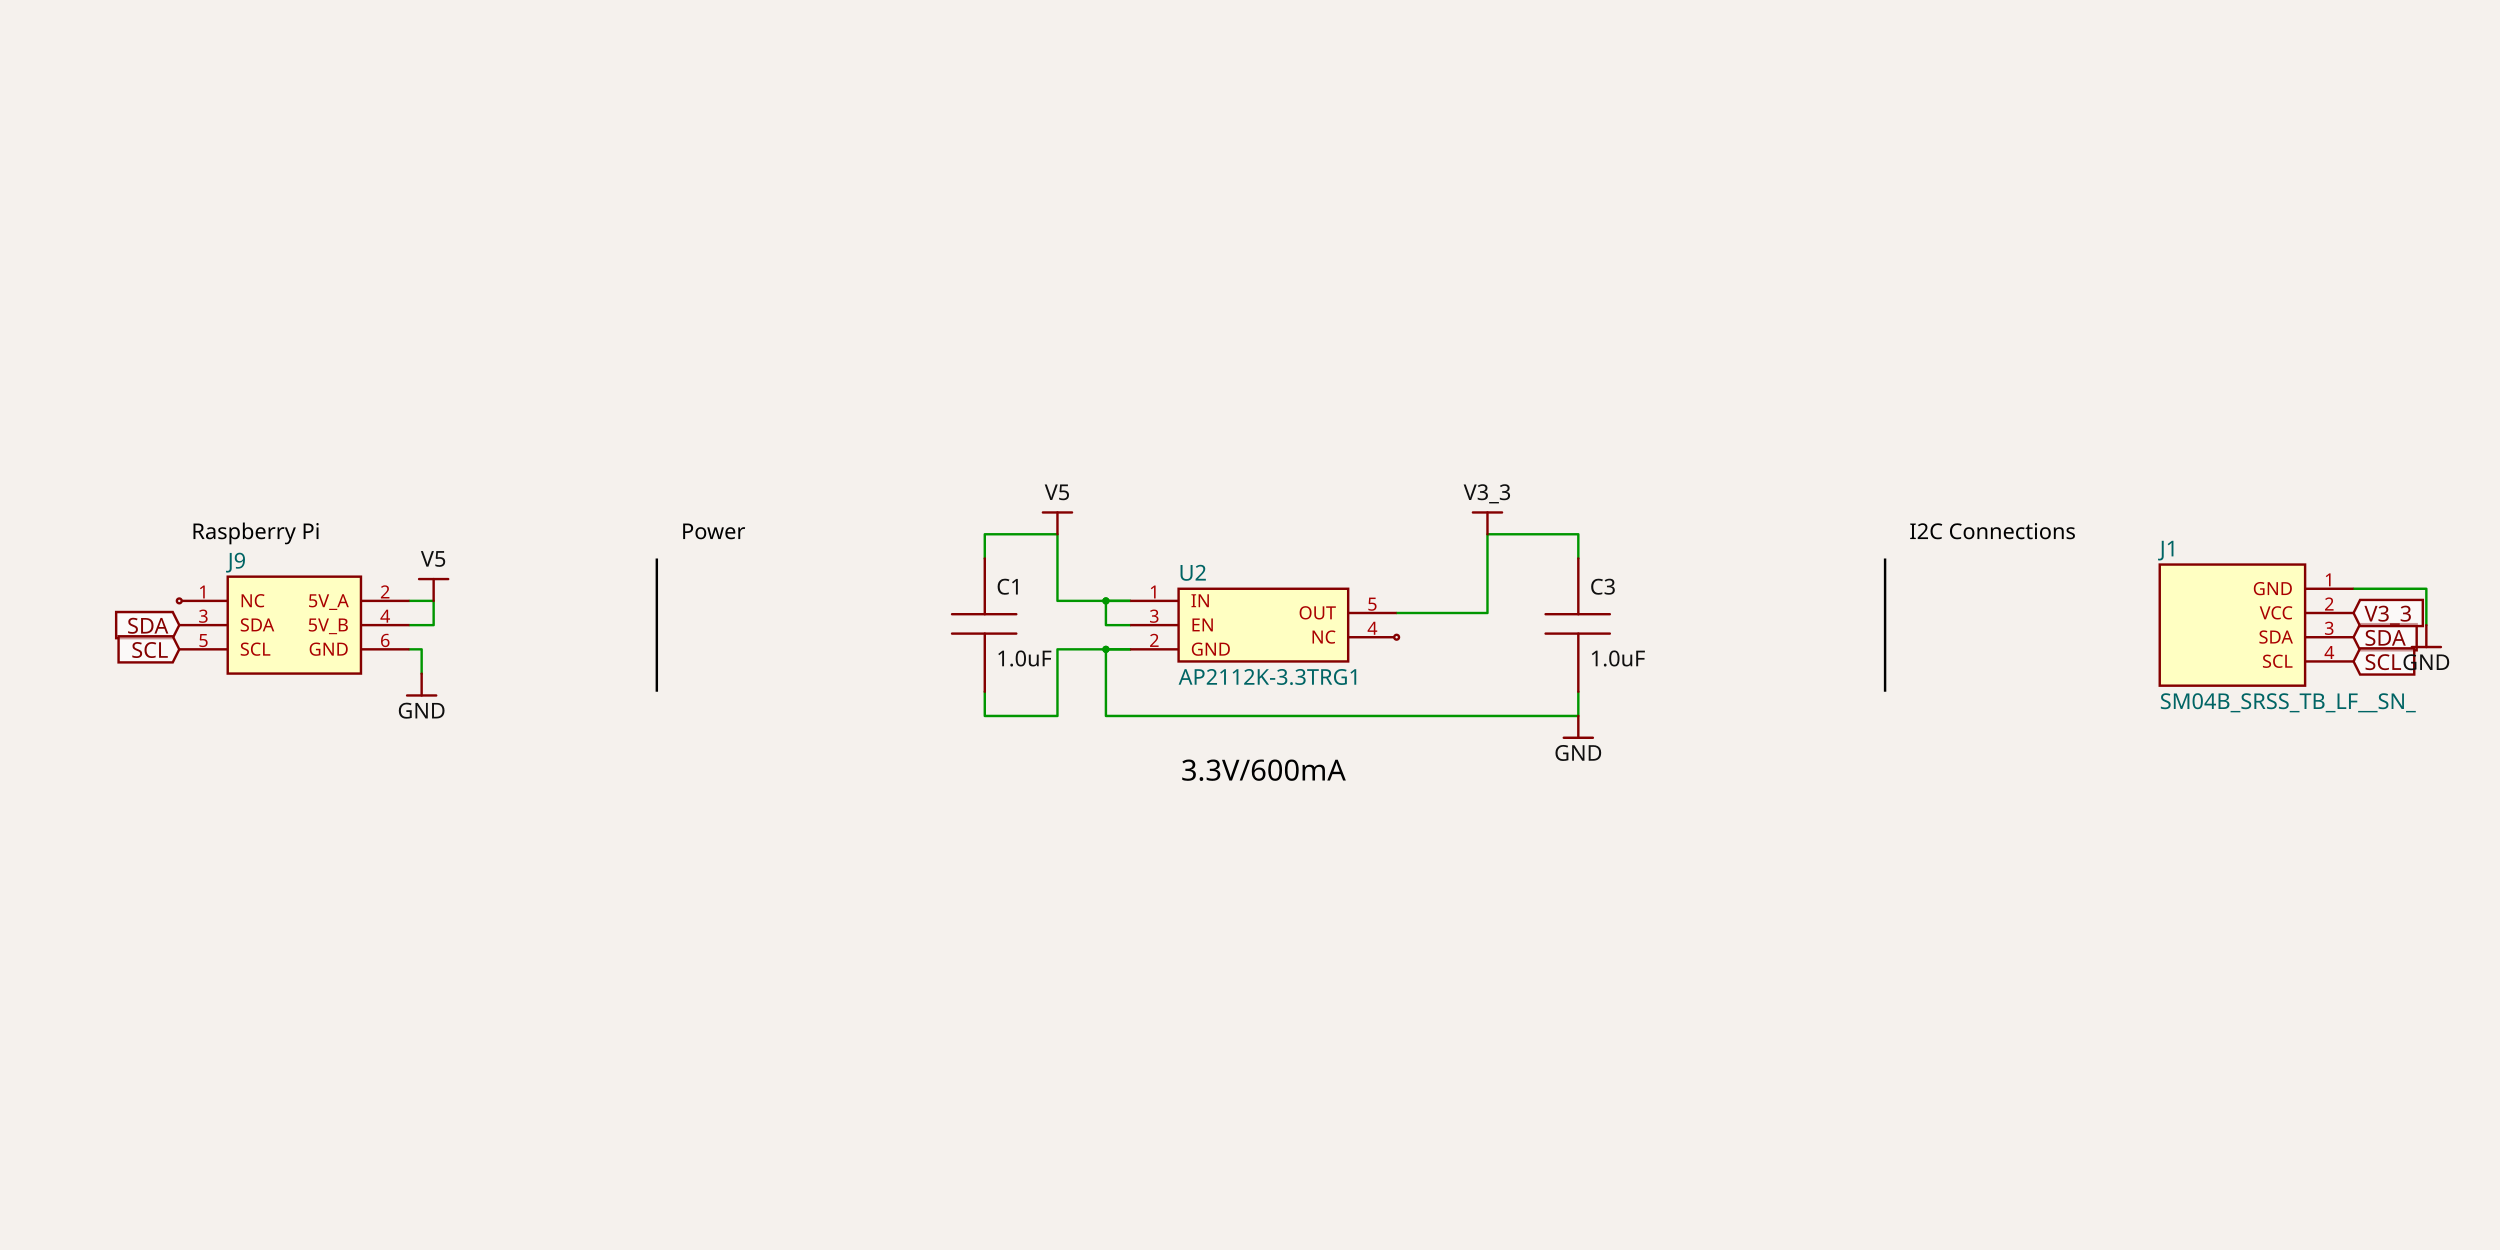
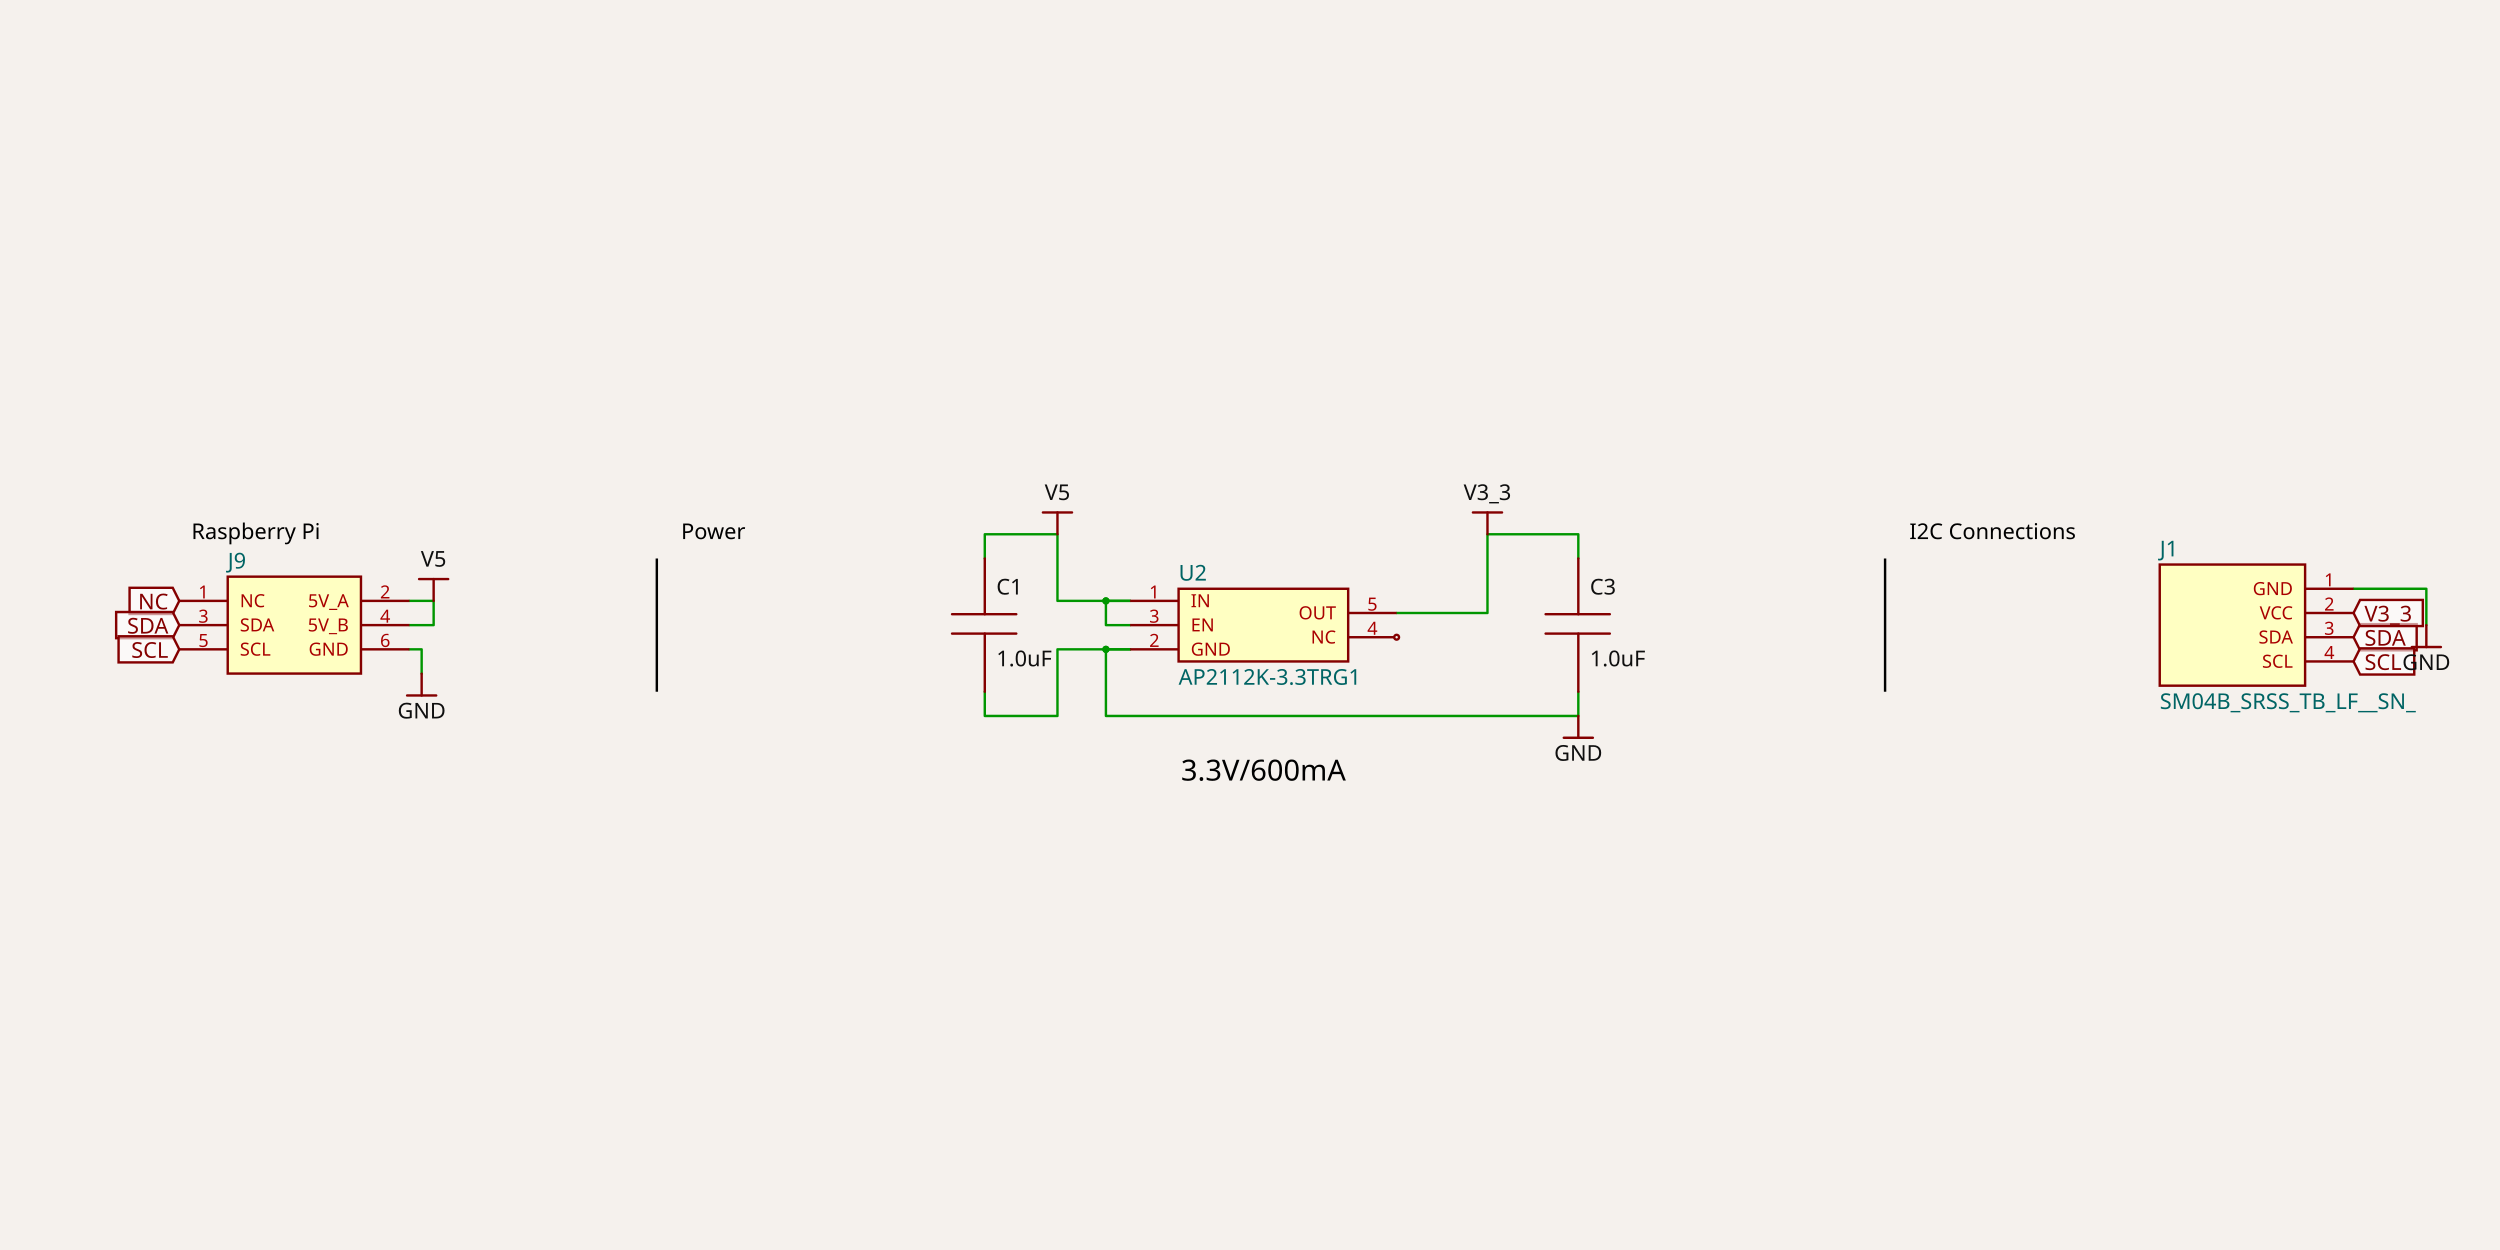
<svg xmlns="http://www.w3.org/2000/svg" width="1200" height="600" style="background-color: rgb(245, 241, 237)" data-real-to-screen-transform="matrix(58.1423518581,0,0,-58.1423518581,606.4247298803,300.0542661951)">
  <style>
              .boundary { fill: rgb(245, 241, 237); }
              .schematic-boundary { fill: none; stroke: #fff; }
              .component { fill: none; stroke: rgb(132, 0, 0); }
              .chip { fill: rgb(255, 255, 194); stroke: rgb(132, 0, 0); }
              .component-pin { fill: none; stroke: rgb(132, 0, 0); }
              /* Basic per-trace hover fallback */
              .trace:hover {
                filter: invert(1);
              }
              .trace:hover .trace-crossing-outline {
                opacity: 0;
              }
              .trace:hover .trace-junction {
                filter: invert(1);
              }
              /* Net-hover highlighting: when a trace or its overlays are hovered,
                 invert color for all traces (base + overlays) sharing the same
                 subcircuit connectivity key. Also hide crossing outline during hover. */
              svg:has(:is(g.trace[data-subcircuit-connectivity-map-key="unnamedsubcircuitsubcircuit_source_group_0_connectivity_net0"], g.trace-overlays[data-subcircuit-connectivity-map-key="unnamedsubcircuitsubcircuit_source_group_0_connectivity_net0"]):hover) :is(g.trace[data-subcircuit-connectivity-map-key="unnamedsubcircuitsubcircuit_source_group_0_connectivity_net0"], g.trace-overlays[data-subcircuit-connectivity-map-key="unnamedsubcircuitsubcircuit_source_group_0_connectivity_net0"]) { filter: invert(1); }
svg:has(:is(g.trace[data-subcircuit-connectivity-map-key="unnamedsubcircuitsubcircuit_source_group_0_connectivity_net0"], g.trace-overlays[data-subcircuit-connectivity-map-key="unnamedsubcircuitsubcircuit_source_group_0_connectivity_net0"]):hover) g.trace-overlays[data-subcircuit-connectivity-map-key="unnamedsubcircuitsubcircuit_source_group_0_connectivity_net0"] .trace-crossing-outline { opacity: 0; }
svg:has(:is(g.trace[data-subcircuit-connectivity-map-key="unnamedsubcircuitsubcircuit_source_group_0_connectivity_net3"], g.trace-overlays[data-subcircuit-connectivity-map-key="unnamedsubcircuitsubcircuit_source_group_0_connectivity_net3"]):hover) :is(g.trace[data-subcircuit-connectivity-map-key="unnamedsubcircuitsubcircuit_source_group_0_connectivity_net3"], g.trace-overlays[data-subcircuit-connectivity-map-key="unnamedsubcircuitsubcircuit_source_group_0_connectivity_net3"]) { filter: invert(1); }
svg:has(:is(g.trace[data-subcircuit-connectivity-map-key="unnamedsubcircuitsubcircuit_source_group_0_connectivity_net3"], g.trace-overlays[data-subcircuit-connectivity-map-key="unnamedsubcircuitsubcircuit_source_group_0_connectivity_net3"]):hover) g.trace-overlays[data-subcircuit-connectivity-map-key="unnamedsubcircuitsubcircuit_source_group_0_connectivity_net3"] .trace-crossing-outline { opacity: 0; }
- svg:has(:is(g.trace[data-subcircuit-connectivity-map-key="unnamedsubcircuitsubcircuit_source_group_0_connectivity_net4"], g.trace-overlays[data-subcircuit-connectivity-map-key="unnamedsubcircuitsubcircuit_source_group_0_connectivity_net4"]):hover) :is(g.trace[data-subcircuit-connectivity-map-key="unnamedsubcircuitsubcircuit_source_group_0_connectivity_net4"], g.trace-overlays[data-subcircuit-connectivity-map-key="unnamedsubcircuitsubcircuit_source_group_0_connectivity_net4"]) { filter: invert(1); }
- svg:has(:is(g.trace[data-subcircuit-connectivity-map-key="unnamedsubcircuitsubcircuit_source_group_0_connectivity_net4"], g.trace-overlays[data-subcircuit-connectivity-map-key="unnamedsubcircuitsubcircuit_source_group_0_connectivity_net4"]):hover) g.trace-overlays[data-subcircuit-connectivity-map-key="unnamedsubcircuitsubcircuit_source_group_0_connectivity_net4"] .trace-crossing-outline { opacity: 0; }
+ svg:has(:is(g.trace[data-subcircuit-connectivity-map-key="unnamedsubcircuitsubcircuit_source_group_0_connectivity_net5"], g.trace-overlays[data-subcircuit-connectivity-map-key="unnamedsubcircuitsubcircuit_source_group_0_connectivity_net5"]):hover) :is(g.trace[data-subcircuit-connectivity-map-key="unnamedsubcircuitsubcircuit_source_group_0_connectivity_net5"], g.trace-overlays[data-subcircuit-connectivity-map-key="unnamedsubcircuitsubcircuit_source_group_0_connectivity_net5"]) { filter: invert(1); }
+ svg:has(:is(g.trace[data-subcircuit-connectivity-map-key="unnamedsubcircuitsubcircuit_source_group_0_connectivity_net5"], g.trace-overlays[data-subcircuit-connectivity-map-key="unnamedsubcircuitsubcircuit_source_group_0_connectivity_net5"]):hover) g.trace-overlays[data-subcircuit-connectivity-map-key="unnamedsubcircuitsubcircuit_source_group_0_connectivity_net5"] .trace-crossing-outline { opacity: 0; }
svg:has(:is(g.trace[data-subcircuit-connectivity-map-key="undefined"], g.trace-overlays[data-subcircuit-connectivity-map-key="undefined"]):hover) :is(g.trace[data-subcircuit-connectivity-map-key="undefined"], g.trace-overlays[data-subcircuit-connectivity-map-key="undefined"]) { filter: invert(1); }
svg:has(:is(g.trace[data-subcircuit-connectivity-map-key="undefined"], g.trace-overlays[data-subcircuit-connectivity-map-key="undefined"]):hover) g.trace-overlays[data-subcircuit-connectivity-map-key="undefined"] .trace-crossing-outline { opacity: 0; }
              .text { font-family: sans-serif; fill: rgb(0, 150, 0); }
              .pin-number { fill: rgb(169, 0, 0); }
              .port-label { fill: rgb(0, 100, 100); }
              .component-name { fill: rgb(0, 100, 100); }
            </style>
  <rect class="boundary" x="0" y="0" width="1200" height="600" />
  <g class="trace" data-layer="base" data-circuit-json-type="schematic_trace" data-schematic-trace-id="schematic_trace_0" data-subcircuit-connectivity-map-key="unnamedsubcircuitsubcircuit_source_group_0_connectivity_net0">
    <path d="M 542.468 288.426 L 507.583 288.426 L 507.583 256.448 L 472.697 256.448 L 472.697 268.076" class="trace-invisible-hover-outline" stroke="rgb(0, 150, 0)" fill="none" stroke-width="9.303px" stroke-linecap="round" opacity="0" stroke-linejoin="round" />
    <path d="M 542.468 288.426 L 507.583 288.426 L 507.583 256.448 L 472.697 256.448 L 472.697 268.076" stroke="rgb(0, 150, 0)" fill="none" stroke-width="1.163px" stroke-linecap="round" stroke-linejoin="round" />
  </g>
  <g class="trace" data-layer="base" data-circuit-json-type="schematic_trace" data-schematic-trace-id="schematic_trace_1" data-subcircuit-connectivity-map-key="unnamedsubcircuitsubcircuit_source_group_0_connectivity_net0">
    <path d="M 542.468 300.054 L 530.84 300.054 L 530.84 288.426 L 542.468 288.426" class="trace-invisible-hover-outline" stroke="rgb(0, 150, 0)" fill="none" stroke-width="9.303px" stroke-linecap="round" opacity="0" stroke-linejoin="round" />
    <path d="M 542.468 300.054 L 530.84 300.054 L 530.84 288.426 L 542.468 288.426" stroke="rgb(0, 150, 0)" fill="none" stroke-width="1.163px" stroke-linecap="round" stroke-linejoin="round" />
  </g>
  <g class="trace" data-layer="base" data-circuit-json-type="schematic_trace" data-schematic-trace-id="schematic_trace_2" data-subcircuit-connectivity-map-key="unnamedsubcircuitsubcircuit_source_group_0_connectivity_net0">
    <path d="M 196.521 300.054 L 208.15 300.054 L 208.15 288.426 L 196.521 288.426" class="trace-invisible-hover-outline" stroke="rgb(0, 150, 0)" fill="none" stroke-width="9.303px" stroke-linecap="round" opacity="0" stroke-linejoin="round" />
    <path d="M 196.521 300.054 L 208.15 300.054 L 208.15 288.426 L 196.521 288.426" stroke="rgb(0, 150, 0)" fill="none" stroke-width="1.163px" stroke-linecap="round" stroke-linejoin="round" />
  </g>
  <g class="trace" data-layer="base" data-circuit-json-type="schematic_trace" data-schematic-trace-id="schematic_trace_3" data-subcircuit-connectivity-map-key="unnamedsubcircuitsubcircuit_source_group_0_connectivity_net3">
    <path d="M 542.468 311.683 L 507.583 311.683 L 507.583 343.661 L 472.697 343.661 L 472.697 332.033" class="trace-invisible-hover-outline" stroke="rgb(0, 150, 0)" fill="none" stroke-width="9.303px" stroke-linecap="round" opacity="0" stroke-linejoin="round" />
    <path d="M 542.468 311.683 L 507.583 311.683 L 507.583 343.661 L 472.697 343.661 L 472.697 332.033" stroke="rgb(0, 150, 0)" fill="none" stroke-width="1.163px" stroke-linecap="round" stroke-linejoin="round" />
  </g>
-   <g class="trace" data-layer="base" data-circuit-json-type="schematic_trace" data-schematic-trace-id="schematic_trace_4" data-subcircuit-connectivity-map-key="unnamedsubcircuitsubcircuit_source_group_0_connectivity_net4">
+   <g class="trace" data-layer="base" data-circuit-json-type="schematic_trace" data-schematic-trace-id="schematic_trace_4" data-subcircuit-connectivity-map-key="unnamedsubcircuitsubcircuit_source_group_0_connectivity_net5">
    <path d="M 670.381 294.24 L 713.988 294.24 L 713.988 256.448 L 757.595 256.448 L 757.595 268.076" class="trace-invisible-hover-outline" stroke="rgb(0, 150, 0)" fill="none" stroke-width="9.303px" stroke-linecap="round" opacity="0" stroke-linejoin="round" />
    <path d="M 670.381 294.24 L 713.988 294.24 L 713.988 256.448 L 757.595 256.448 L 757.595 268.076" stroke="rgb(0, 150, 0)" fill="none" stroke-width="1.163px" stroke-linecap="round" stroke-linejoin="round" />
  </g>
  <g class="trace" data-layer="base" data-circuit-json-type="schematic_trace" data-schematic-trace-id="schematic_trace_5">
    <path d="M 757.595 332.033 L 757.595 343.661 L 530.84 343.661 L 530.84 311.683 L 542.468 311.683" class="trace-invisible-hover-outline" stroke="rgb(0, 150, 0)" fill="none" stroke-width="9.303px" stroke-linecap="round" opacity="0" stroke-linejoin="round" />
    <path d="M 757.595 332.033 L 757.595 343.661 L 530.84 343.661 L 530.84 311.683 L 542.468 311.683" stroke="rgb(0, 150, 0)" fill="none" stroke-width="1.163px" stroke-linecap="round" stroke-linejoin="round" />
  </g>
  <g class="trace" data-layer="base" data-circuit-json-type="schematic_trace" data-schematic-trace-id="schematic_trace_6" data-subcircuit-connectivity-map-key="unnamedsubcircuitsubcircuit_source_group_0_connectivity_net3">
    <path d="M 196.521 311.683 L 202.394 311.683 L 202.394 323.369" class="trace-invisible-hover-outline" stroke="rgb(0, 150, 0)" fill="none" stroke-width="9.303px" stroke-linecap="round" opacity="0" stroke-linejoin="round" />
    <path d="M 196.521 311.683 L 202.394 311.683 L 202.394 323.369" stroke="rgb(0, 150, 0)" fill="none" stroke-width="1.163px" stroke-linecap="round" stroke-linejoin="round" />
  </g>
  <g class="trace" data-layer="base" data-circuit-json-type="schematic_trace" data-schematic-trace-id="schematic_trace_7" data-subcircuit-connectivity-map-key="unnamedsubcircuitsubcircuit_source_group_0_connectivity_net3">
    <path d="M 1129.706 282.612 L 1164.649 282.612 L 1164.649 300.112" class="trace-invisible-hover-outline" stroke="rgb(0, 150, 0)" fill="none" stroke-width="9.303px" stroke-linecap="round" opacity="0" stroke-linejoin="round" />
    <path d="M 1129.706 282.612 L 1164.649 282.612 L 1164.649 300.112" stroke="rgb(0, 150, 0)" fill="none" stroke-width="1.163px" stroke-linecap="round" stroke-linejoin="round" />
  </g>
  <g class="trace-overlays" data-layer="overlay" data-circuit-json-type="schematic_trace" data-schematic-trace-id="schematic_trace_0" data-subcircuit-connectivity-map-key="unnamedsubcircuitsubcircuit_source_group_0_connectivity_net0">
    <circle cx="530.84" cy="288.426" r="1.744" class="trace-junction" fill="rgb(0, 150, 0)" />
  </g>
  <g class="trace-overlays" data-layer="overlay" data-circuit-json-type="schematic_trace" data-schematic-trace-id="schematic_trace_1" data-subcircuit-connectivity-map-key="unnamedsubcircuitsubcircuit_source_group_0_connectivity_net0">
    <circle cx="530.84" cy="288.426" r="1.744" class="trace-junction" fill="rgb(0, 150, 0)" />
  </g>
  <g class="trace-overlays" data-layer="overlay" data-circuit-json-type="schematic_trace" data-schematic-trace-id="schematic_trace_2" data-subcircuit-connectivity-map-key="unnamedsubcircuitsubcircuit_source_group_0_connectivity_net0" />
  <g class="trace-overlays" data-layer="overlay" data-circuit-json-type="schematic_trace" data-schematic-trace-id="schematic_trace_3" data-subcircuit-connectivity-map-key="unnamedsubcircuitsubcircuit_source_group_0_connectivity_net3">
    <circle cx="530.84" cy="311.683" r="1.744" class="trace-junction" fill="rgb(0, 150, 0)" />
  </g>
-   <g class="trace-overlays" data-layer="overlay" data-circuit-json-type="schematic_trace" data-schematic-trace-id="schematic_trace_4" data-subcircuit-connectivity-map-key="unnamedsubcircuitsubcircuit_source_group_0_connectivity_net4" />
+   <g class="trace-overlays" data-layer="overlay" data-circuit-json-type="schematic_trace" data-schematic-trace-id="schematic_trace_4" data-subcircuit-connectivity-map-key="unnamedsubcircuitsubcircuit_source_group_0_connectivity_net5" />
  <g class="trace-overlays" data-layer="overlay" data-circuit-json-type="schematic_trace" data-schematic-trace-id="schematic_trace_5">
    <circle cx="530.84" cy="311.683" r="1.744" class="trace-junction" fill="rgb(0, 150, 0)" />
  </g>
  <g class="trace-overlays" data-layer="overlay" data-circuit-json-type="schematic_trace" data-schematic-trace-id="schematic_trace_6" data-subcircuit-connectivity-map-key="unnamedsubcircuitsubcircuit_source_group_0_connectivity_net3" />
  <g class="trace-overlays" data-layer="overlay" data-circuit-json-type="schematic_trace" data-schematic-trace-id="schematic_trace_7" data-subcircuit-connectivity-map-key="unnamedsubcircuitsubcircuit_source_group_0_connectivity_net3" />
  <line x1="315.277" y1="332.033" x2="315.277" y2="268.076" stroke="#000000" stroke-width="1.163" data-schematic-line-id="schematic_line_0" />
  <line x1="904.84" y1="332.033" x2="904.84" y2="268.076" stroke="#000000" stroke-width="1.163" data-schematic-line-id="schematic_line_1" />
  <g data-circuit-json-type="schematic_component" data-schematic-component-id="schematic_component_0">
    <rect class="component chip" x="109.308" y="276.797" width="63.957" height="46.514" stroke-width="1.163px" fill="rgb(255, 255, 194)" stroke="rgb(132, 0, 0)" />
    <rect class="component-overlay" x="109.308" y="276.797" width="63.957" height="46.514" fill="transparent" />
    <text x="109.308" y="330.87" fill="#006464" text-anchor="start" dominant-baseline="middle" font-family="sans-serif" font-size="10.466px" transform="rotate(0, 109.3076, 330.8697)" />
    <text x="109.308" y="269.239" fill="#006464" text-anchor="start" dominant-baseline="middle" font-family="sans-serif" font-size="10.466px" transform="rotate(0, 109.3076, 269.2388)">J9</text>
-     <line class="component-pin" x1="109.308" y1="288.426" x2="87.214" y2="288.426" stroke-width="1.163px" />
+     <line class="component-pin" x1="109.308" y1="288.426" x2="86.051" y2="288.426" stroke-width="1.163px" />
    <g data-schematic-port-id="source_port_0">
-       <circle class="component-pin" cx="86.051" cy="288.426" r="1.163" stroke-width="1.163px" />
      <rect x="84.888" y="287.263" width="2.326" height="2.326" opacity="0" />
    </g>
    <text class="pin-number" x="97.679" y="287.263" style="font-family: sans-serif;" fill="rgb(169, 0, 0)" text-anchor="middle" dominant-baseline="auto" font-size="8.721px" transform="">1</text>
    <text class="pin-number" x="115.122" y="288.426" style="font-family: sans-serif;" fill="rgb(169, 0, 0)" text-anchor="start" dominant-baseline="middle" font-size="8.721px" transform="">NC</text>
    <line class="component-pin" x1="173.264" y1="288.426" x2="196.521" y2="288.426" stroke-width="1.163px" />
    <g data-schematic-port-id="source_port_1">
      <rect x="195.358" y="287.263" width="2.326" height="2.326" opacity="0" />
    </g>
    <text class="pin-number" x="184.893" y="287.263" style="font-family: sans-serif;" fill="rgb(169, 0, 0)" text-anchor="middle" dominant-baseline="auto" font-size="8.721px" transform="">2</text>
    <text class="pin-number" x="167.45" y="288.426" style="font-family: sans-serif;" fill="rgb(169, 0, 0)" text-anchor="end" dominant-baseline="middle" font-size="8.721px" transform="">5V_A</text>
    <line class="component-pin" x1="109.308" y1="300.054" x2="86.051" y2="300.054" stroke-width="1.163px" />
    <g data-schematic-port-id="source_port_2">
      <rect x="84.888" y="298.891" width="2.326" height="2.326" opacity="0" />
    </g>
    <text class="pin-number" x="97.679" y="298.891" style="font-family: sans-serif;" fill="rgb(169, 0, 0)" text-anchor="middle" dominant-baseline="auto" font-size="8.721px" transform="">3</text>
    <text class="pin-number" x="115.122" y="300.054" style="font-family: sans-serif;" fill="rgb(169, 0, 0)" text-anchor="start" dominant-baseline="middle" font-size="8.721px" transform="">SDA</text>
    <line class="component-pin" x1="173.264" y1="300.054" x2="196.521" y2="300.054" stroke-width="1.163px" />
    <g data-schematic-port-id="source_port_3">
      <rect x="195.358" y="298.891" width="2.326" height="2.326" opacity="0" />
    </g>
    <text class="pin-number" x="184.893" y="298.891" style="font-family: sans-serif;" fill="rgb(169, 0, 0)" text-anchor="middle" dominant-baseline="auto" font-size="8.721px" transform="">4</text>
    <text class="pin-number" x="167.45" y="300.054" style="font-family: sans-serif;" fill="rgb(169, 0, 0)" text-anchor="end" dominant-baseline="middle" font-size="8.721px" transform="">5V_B</text>
    <line class="component-pin" x1="109.308" y1="311.683" x2="86.051" y2="311.683" stroke-width="1.163px" />
    <g data-schematic-port-id="source_port_4">
      <rect x="84.888" y="310.52" width="2.326" height="2.326" opacity="0" />
    </g>
    <text class="pin-number" x="97.679" y="310.52" style="font-family: sans-serif;" fill="rgb(169, 0, 0)" text-anchor="middle" dominant-baseline="auto" font-size="8.721px" transform="">5</text>
    <text class="pin-number" x="115.122" y="311.683" style="font-family: sans-serif;" fill="rgb(169, 0, 0)" text-anchor="start" dominant-baseline="middle" font-size="8.721px" transform="">SCL</text>
    <line class="component-pin" x1="173.264" y1="311.683" x2="196.521" y2="311.683" stroke-width="1.163px" />
    <g data-schematic-port-id="source_port_5">
      <rect x="195.358" y="310.52" width="2.326" height="2.326" opacity="0" />
    </g>
    <text class="pin-number" x="184.893" y="310.52" style="font-family: sans-serif;" fill="rgb(169, 0, 0)" text-anchor="middle" dominant-baseline="auto" font-size="8.721px" transform="">6</text>
    <text class="pin-number" x="167.45" y="311.683" style="font-family: sans-serif;" fill="rgb(169, 0, 0)" text-anchor="end" dominant-baseline="middle" font-size="8.721px" transform="">GND</text>
  </g>
  <g data-circuit-json-type="schematic_component" data-schematic-component-id="schematic_component_1">
    <rect class="component chip" x="1036.678" y="270.983" width="69.771" height="58.142" stroke-width="1.163px" fill="rgb(255, 255, 194)" stroke="rgb(132, 0, 0)" />
    <rect class="component-overlay" x="1036.678" y="270.983" width="69.771" height="58.142" fill="transparent" />
    <text x="1036.678" y="336.684" fill="#006464" text-anchor="start" dominant-baseline="middle" font-family="sans-serif" font-size="10.466px" transform="rotate(0, 1036.678, 336.6839)">SM04B_SRSS_TB_LF__SN_</text>
    <text x="1036.678" y="263.425" fill="#006464" text-anchor="start" dominant-baseline="middle" font-family="sans-serif" font-size="10.466px" transform="rotate(0, 1036.678, 263.4246)">J1</text>
    <line class="component-pin" x1="1106.449" y1="282.612" x2="1129.706" y2="282.612" stroke-width="1.163px" />
    <g data-schematic-port-id="source_port_6">
      <rect x="1128.543" y="281.449" width="2.326" height="2.326" opacity="0" />
    </g>
    <text class="pin-number" x="1118.077" y="281.449" style="font-family: sans-serif;" fill="rgb(169, 0, 0)" text-anchor="middle" dominant-baseline="auto" font-size="8.721px" transform="">1</text>
    <text class="pin-number" x="1100.635" y="282.612" style="font-family: sans-serif;" fill="rgb(169, 0, 0)" text-anchor="end" dominant-baseline="middle" font-size="8.721px" transform="">GND</text>
    <line class="component-pin" x1="1106.449" y1="294.24" x2="1129.706" y2="294.24" stroke-width="1.163px" />
    <g data-schematic-port-id="source_port_7">
      <rect x="1128.543" y="293.077" width="2.326" height="2.326" opacity="0" />
    </g>
    <text class="pin-number" x="1118.077" y="293.077" style="font-family: sans-serif;" fill="rgb(169, 0, 0)" text-anchor="middle" dominant-baseline="auto" font-size="8.721px" transform="">2</text>
    <text class="pin-number" x="1100.635" y="294.24" style="font-family: sans-serif;" fill="rgb(169, 0, 0)" text-anchor="end" dominant-baseline="middle" font-size="8.721px" transform="">VCC</text>
    <line class="component-pin" x1="1106.449" y1="305.869" x2="1129.706" y2="305.869" stroke-width="1.163px" />
    <g data-schematic-port-id="source_port_8">
      <rect x="1128.543" y="304.706" width="2.326" height="2.326" opacity="0" />
    </g>
    <text class="pin-number" x="1118.077" y="304.706" style="font-family: sans-serif;" fill="rgb(169, 0, 0)" text-anchor="middle" dominant-baseline="auto" font-size="8.721px" transform="">3</text>
    <text class="pin-number" x="1100.635" y="305.869" style="font-family: sans-serif;" fill="rgb(169, 0, 0)" text-anchor="end" dominant-baseline="middle" font-size="8.721px" transform="">SDA</text>
    <line class="component-pin" x1="1106.449" y1="317.497" x2="1129.706" y2="317.497" stroke-width="1.163px" />
    <g data-schematic-port-id="source_port_9">
      <rect x="1128.543" y="316.334" width="2.326" height="2.326" opacity="0" />
    </g>
    <text class="pin-number" x="1118.077" y="316.334" style="font-family: sans-serif;" fill="rgb(169, 0, 0)" text-anchor="middle" dominant-baseline="auto" font-size="8.721px" transform="">4</text>
    <text class="pin-number" x="1100.635" y="317.497" style="font-family: sans-serif;" fill="rgb(169, 0, 0)" text-anchor="end" dominant-baseline="middle" font-size="8.721px" transform="">SCL</text>
  </g>
  <g data-circuit-json-type="schematic_component" data-schematic-component-id="schematic_component_2">
    <rect class="component chip" x="565.725" y="282.612" width="81.399" height="34.885" stroke-width="1.163px" fill="rgb(255, 255, 194)" stroke="rgb(132, 0, 0)" />
    <rect class="component-overlay" x="565.725" y="282.612" width="81.399" height="34.885" fill="transparent" />
    <text x="565.725" y="325.055" fill="#006464" text-anchor="start" dominant-baseline="middle" font-family="sans-serif" font-size="10.466px" transform="rotate(0, 565.7251, 325.0555)">AP2112K-3.3TRG1</text>
    <text x="565.725" y="275.053" fill="#006464" text-anchor="start" dominant-baseline="middle" font-family="sans-serif" font-size="10.466px" transform="rotate(0, 565.7251, 275.0531)">U2</text>
    <line class="component-pin" x1="565.725" y1="288.426" x2="542.468" y2="288.426" stroke-width="1.163px" />
    <g data-schematic-port-id="source_port_12">
      <rect x="541.305" y="287.263" width="2.326" height="2.326" opacity="0" />
    </g>
    <text class="pin-number" x="554.097" y="287.263" style="font-family: sans-serif;" fill="rgb(169, 0, 0)" text-anchor="middle" dominant-baseline="auto" font-size="8.721px" transform="">1</text>
    <text class="pin-number" x="571.539" y="288.426" style="font-family: sans-serif;" fill="rgb(169, 0, 0)" text-anchor="start" dominant-baseline="middle" font-size="8.721px" transform="">IN</text>
    <line class="component-pin" x1="565.725" y1="311.683" x2="542.468" y2="311.683" stroke-width="1.163px" />
    <g data-schematic-port-id="source_port_13">
      <rect x="541.305" y="310.52" width="2.326" height="2.326" opacity="0" />
    </g>
    <text class="pin-number" x="554.097" y="310.52" style="font-family: sans-serif;" fill="rgb(169, 0, 0)" text-anchor="middle" dominant-baseline="auto" font-size="8.721px" transform="">2</text>
    <text class="pin-number" x="571.539" y="311.683" style="font-family: sans-serif;" fill="rgb(169, 0, 0)" text-anchor="start" dominant-baseline="middle" font-size="8.721px" transform="">GND</text>
    <line class="component-pin" x1="565.725" y1="300.054" x2="542.468" y2="300.054" stroke-width="1.163px" />
    <g data-schematic-port-id="source_port_14">
      <rect x="541.305" y="298.891" width="2.326" height="2.326" opacity="0" />
    </g>
    <text class="pin-number" x="554.097" y="298.891" style="font-family: sans-serif;" fill="rgb(169, 0, 0)" text-anchor="middle" dominant-baseline="auto" font-size="8.721px" transform="">3</text>
    <text class="pin-number" x="571.539" y="300.054" style="font-family: sans-serif;" fill="rgb(169, 0, 0)" text-anchor="start" dominant-baseline="middle" font-size="8.721px" transform="">EN</text>
    <line class="component-pin" x1="647.124" y1="305.869" x2="669.218" y2="305.869" stroke-width="1.163px" />
    <g data-schematic-port-id="source_port_15">
      <circle class="component-pin" cx="670.381" cy="305.869" r="1.163" stroke-width="1.163px" />
      <rect x="669.218" y="304.706" width="2.326" height="2.326" opacity="0" />
    </g>
    <text class="pin-number" x="658.753" y="304.706" style="font-family: sans-serif;" fill="rgb(169, 0, 0)" text-anchor="middle" dominant-baseline="auto" font-size="8.721px" transform="">4</text>
    <text class="pin-number" x="641.31" y="305.869" style="font-family: sans-serif;" fill="rgb(169, 0, 0)" text-anchor="end" dominant-baseline="middle" font-size="8.721px" transform="">NC</text>
    <line class="component-pin" x1="647.124" y1="294.24" x2="670.381" y2="294.24" stroke-width="1.163px" />
    <g data-schematic-port-id="source_port_16">
      <rect x="669.218" y="293.077" width="2.326" height="2.326" opacity="0" />
    </g>
    <text class="pin-number" x="658.753" y="293.077" style="font-family: sans-serif;" fill="rgb(169, 0, 0)" text-anchor="middle" dominant-baseline="auto" font-size="8.721px" transform="">5</text>
    <text class="pin-number" x="641.31" y="294.24" style="font-family: sans-serif;" fill="rgb(169, 0, 0)" text-anchor="end" dominant-baseline="middle" font-size="8.721px" transform="">OUT</text>
  </g>
  <g data-circuit-json-type="schematic_component" data-schematic-component-id="schematic_component_3">
    <rect class="component-overlay" x="456.999" y="268.076" width="30.815" height="63.957" fill="transparent" />
    <path d="M 472.697 332.033 L 472.697 304.124" stroke="rgb(132, 0, 0)" fill="none" stroke-width="1.163px" stroke-linecap="round" />
    <path d="M 472.697 294.821 L 472.697 268.076" stroke="rgb(132, 0, 0)" fill="none" stroke-width="1.163px" stroke-linecap="round" />
    <path d="M 487.814 304.124 L 456.999 304.124" stroke="rgb(132, 0, 0)" fill="none" stroke-width="1.163px" stroke-linecap="round" />
    <path d="M 487.814 294.821 L 456.999 294.821" stroke="rgb(132, 0, 0)" fill="none" stroke-width="1.163px" stroke-linecap="round" />
    <text x="478.221" y="288.426" stroke="rgb(245, 241, 237)" stroke-width="1.163px" paint-order="stroke" fill="rgb(15, 15, 15)" font-family="sans-serif" text-anchor="start" dominant-baseline="ideographic" font-size="10.466px">C1</text>
    <text x="478.221" y="311.683" fill="rgb(15, 15, 15)" font-family="sans-serif" text-anchor="start" dominant-baseline="hanging" font-size="10.466px">1.0uF</text>
  </g>
  <g data-circuit-json-type="schematic_component" data-schematic-component-id="schematic_component_4">
    <rect class="component-overlay" x="741.896" y="268.076" width="30.815" height="63.957" fill="transparent" />
    <path d="M 757.595 332.033 L 757.595 304.124" stroke="rgb(132, 0, 0)" fill="none" stroke-width="1.163px" stroke-linecap="round" />
    <path d="M 757.595 294.821 L 757.595 268.076" stroke="rgb(132, 0, 0)" fill="none" stroke-width="1.163px" stroke-linecap="round" />
    <path d="M 772.712 304.124 L 741.896 304.124" stroke="rgb(132, 0, 0)" fill="none" stroke-width="1.163px" stroke-linecap="round" />
    <path d="M 772.712 294.821 L 741.896 294.821" stroke="rgb(132, 0, 0)" fill="none" stroke-width="1.163px" stroke-linecap="round" />
    <text x="763.118" y="288.426" stroke="rgb(245, 241, 237)" stroke-width="1.163px" paint-order="stroke" fill="rgb(15, 15, 15)" font-family="sans-serif" text-anchor="start" dominant-baseline="ideographic" font-size="10.466px">C3</text>
    <text x="763.118" y="311.683" fill="rgb(15, 15, 15)" font-family="sans-serif" text-anchor="start" dominant-baseline="hanging" font-size="10.466px">1.0uF</text>
  </g>
  <g class="schematic-port-hover" data-schematic-port-id="source_port_0">
    <circle cx="86.051" cy="288.426" r="2.326" fill="red" opacity="0" />
  </g>
  <g class="schematic-port-hover" data-schematic-port-id="source_port_1">
    <circle cx="196.521" cy="288.426" r="2.326" fill="red" opacity="0" />
  </g>
  <g class="schematic-port-hover" data-schematic-port-id="source_port_2">
    <circle cx="86.051" cy="300.054" r="2.326" fill="red" opacity="0" />
  </g>
  <g class="schematic-port-hover" data-schematic-port-id="source_port_3">
    <circle cx="196.521" cy="300.054" r="2.326" fill="red" opacity="0" />
  </g>
  <g class="schematic-port-hover" data-schematic-port-id="source_port_4">
    <circle cx="86.051" cy="311.683" r="2.326" fill="red" opacity="0" />
  </g>
  <g class="schematic-port-hover" data-schematic-port-id="source_port_5">
    <circle cx="196.521" cy="311.683" r="2.326" fill="red" opacity="0" />
  </g>
  <g class="schematic-port-hover" data-schematic-port-id="source_port_6">
    <circle cx="1129.706" cy="282.612" r="2.326" fill="red" opacity="0" />
  </g>
  <g class="schematic-port-hover" data-schematic-port-id="source_port_7">
    <circle cx="1129.706" cy="294.24" r="2.326" fill="red" opacity="0" />
  </g>
  <g class="schematic-port-hover" data-schematic-port-id="source_port_8">
    <circle cx="1129.706" cy="305.869" r="2.326" fill="red" opacity="0" />
  </g>
  <g class="schematic-port-hover" data-schematic-port-id="source_port_9">
    <circle cx="1129.706" cy="317.497" r="2.326" fill="red" opacity="0" />
  </g>
  <g class="schematic-port-hover" data-schematic-port-id="source_port_12">
    <circle cx="542.468" cy="288.426" r="2.326" fill="red" opacity="0" />
  </g>
  <g class="schematic-port-hover" data-schematic-port-id="source_port_13">
    <circle cx="542.468" cy="311.683" r="2.326" fill="red" opacity="0" />
  </g>
  <g class="schematic-port-hover" data-schematic-port-id="source_port_14">
    <circle cx="542.468" cy="300.054" r="2.326" fill="red" opacity="0" />
  </g>
  <g class="schematic-port-hover" data-schematic-port-id="source_port_15">
    <circle cx="670.381" cy="305.869" r="2.326" fill="red" opacity="0" />
  </g>
  <g class="schematic-port-hover" data-schematic-port-id="source_port_16">
    <circle cx="670.381" cy="294.24" r="2.326" fill="red" opacity="0" />
  </g>
  <g class="schematic-port-hover" data-schematic-port-id="source_port_17">
    <circle cx="472.697" cy="268.076" r="2.326" fill="red" opacity="0" />
  </g>
  <g class="schematic-port-hover" data-schematic-port-id="source_port_18">
    <circle cx="472.697" cy="332.033" r="2.326" fill="red" opacity="0" />
  </g>
  <g class="schematic-port-hover" data-schematic-port-id="source_port_19">
    <circle cx="757.595" cy="268.076" r="2.326" fill="red" opacity="0" />
  </g>
  <g class="schematic-port-hover" data-schematic-port-id="source_port_20">
    <circle cx="757.595" cy="332.033" r="2.326" fill="red" opacity="0" />
  </g>
+   <path class="net-label" d="     M 86.051,288.426     L 82.911,294.705     L 62.197,294.705     L 62.197,282.146     L 82.911,282.146     Z   " fill="rgba(255, 255, 255, 0.6)" stroke="rgb(132, 0, 0)" stroke-width="1.163px" />
+   <text class="net-label-text" x="80.818" y="288.426" fill="rgb(132, 0, 0)" text-anchor="end" dominant-baseline="central" font-family="sans-serif" font-variant-numeric="tabular-nums" font-size="10.466px" transform="">NC</text>
  <rect class="component-overlay" x="201.173" y="277.96" width="13.954" height="10.466" fill="transparent" />
  <path d="M 215.127 277.96 L 201.173 277.96" stroke="rgb(132, 0, 0)" fill="none" stroke-width="1.163px" stroke-linecap="round" />
  <path d="M 208.15 277.96 L 208.15 288.426" stroke="rgb(132, 0, 0)" fill="none" stroke-width="1.163px" stroke-linecap="round" />
  <text x="208.15" y="275.053" fill="rgb(15, 15, 15)" font-family="sans-serif" text-anchor="middle" dominant-baseline="ideographic" font-size="10.466px">V5</text>
  <rect class="component-overlay" x="500.606" y="245.982" width="13.954" height="10.466" fill="transparent" />
  <path d="M 514.56 245.982 L 500.606 245.982" stroke="rgb(132, 0, 0)" fill="none" stroke-width="1.163px" stroke-linecap="round" />
  <path d="M 507.583 245.982 L 507.583 256.448" stroke="rgb(132, 0, 0)" fill="none" stroke-width="1.163px" stroke-linecap="round" />
  <text x="507.583" y="243.075" fill="rgb(15, 15, 15)" font-family="sans-serif" text-anchor="middle" dominant-baseline="ideographic" font-size="10.466px">V5</text>
  <path class="net-label" d="     M 86.051,300.054     L 82.911,306.334     L 55.755,306.334     L 55.755,293.775     L 82.911,293.775     Z   " fill="rgba(255, 255, 255, 0.6)" stroke="rgb(132, 0, 0)" stroke-width="1.163px" />
  <text class="net-label-text" x="80.818" y="300.054" fill="rgb(132, 0, 0)" text-anchor="end" dominant-baseline="central" font-family="sans-serif" font-variant-numeric="tabular-nums" font-size="10.466px" transform="">SDA</text>
  <path class="net-label" d="     M 1129.706,305.869     L 1132.846,299.589     L 1160.002,299.589     L 1160.002,312.148     L 1132.846,312.148     Z   " fill="rgba(255, 255, 255, 0.6)" stroke="rgb(132, 0, 0)" stroke-width="1.163px" />
  <text class="net-label-text" x="1134.939" y="305.869" fill="rgb(132, 0, 0)" text-anchor="start" dominant-baseline="central" font-family="sans-serif" font-variant-numeric="tabular-nums" font-size="10.466px" transform="">SDA</text>
  <path class="net-label" d="     M 86.051,311.683     L 82.911,317.962     L 56.917,317.962     L 56.917,305.403     L 82.911,305.403     Z   " fill="rgba(255, 255, 255, 0.6)" stroke="rgb(132, 0, 0)" stroke-width="1.163px" />
  <text class="net-label-text" x="80.818" y="311.683" fill="rgb(132, 0, 0)" text-anchor="end" dominant-baseline="central" font-family="sans-serif" font-variant-numeric="tabular-nums" font-size="10.466px" transform="">SCL</text>
  <path class="net-label" d="     M 1129.706,317.497     L 1132.846,311.218     L 1158.839,311.218     L 1158.839,323.776     L 1132.846,323.776     Z   " fill="rgba(255, 255, 255, 0.6)" stroke="rgb(132, 0, 0)" stroke-width="1.163px" />
  <text class="net-label-text" x="1134.939" y="317.497" fill="rgb(132, 0, 0)" text-anchor="start" dominant-baseline="central" font-family="sans-serif" font-variant-numeric="tabular-nums" font-size="10.466px" transform="">SCL</text>
  <rect class="component-overlay" x="195.416" y="323.369" width="13.954" height="10.466" fill="transparent" />
  <path d="M 195.416 333.835 L 209.371 333.835" stroke="rgb(132, 0, 0)" fill="none" stroke-width="1.163px" stroke-linecap="round" />
  <path d="M 202.394 333.835 L 202.394 323.369" stroke="rgb(132, 0, 0)" fill="none" stroke-width="1.163px" stroke-linecap="round" />
  <text x="202.394" y="336.742" fill="rgb(15, 15, 15)" font-family="sans-serif" text-anchor="middle" dominant-baseline="hanging" font-size="10.466px">GND</text>
  <rect class="component-overlay" x="1157.672" y="300.112" width="13.954" height="10.466" fill="transparent" />
  <path d="M 1157.672 310.578 L 1171.627 310.578" stroke="rgb(132, 0, 0)" fill="none" stroke-width="1.163px" stroke-linecap="round" />
  <path d="M 1164.649 310.578 L 1164.649 300.112" stroke="rgb(132, 0, 0)" fill="none" stroke-width="1.163px" stroke-linecap="round" />
  <text x="1164.649" y="313.485" fill="rgb(15, 15, 15)" font-family="sans-serif" text-anchor="middle" dominant-baseline="hanging" font-size="10.466px">GND</text>
  <rect class="component-overlay" x="750.618" y="343.661" width="13.954" height="10.466" fill="transparent" />
  <path d="M 750.618 354.127 L 764.572 354.127" stroke="rgb(132, 0, 0)" fill="none" stroke-width="1.163px" stroke-linecap="round" />
  <path d="M 757.595 354.127 L 757.595 343.661" stroke="rgb(132, 0, 0)" fill="none" stroke-width="1.163px" stroke-linecap="round" />
  <text x="757.595" y="357.034" fill="rgb(15, 15, 15)" font-family="sans-serif" text-anchor="middle" dominant-baseline="hanging" font-size="10.466px">GND</text>
  <path class="net-label" d="     M 1129.706,294.24     L 1132.846,287.961     L 1162.956,287.961     L 1162.956,300.519     L 1132.846,300.519     Z   " fill="rgba(255, 255, 255, 0.6)" stroke="rgb(132, 0, 0)" stroke-width="1.163px" />
  <text class="net-label-text" x="1134.939" y="294.24" fill="rgb(132, 0, 0)" text-anchor="start" dominant-baseline="central" font-family="sans-serif" font-variant-numeric="tabular-nums" font-size="10.466px" transform="">V3_3</text>
  <rect class="component-overlay" x="707.011" y="245.982" width="13.954" height="10.466" fill="transparent" />
  <path d="M 720.965 245.982 L 707.011 245.982" stroke="rgb(132, 0, 0)" fill="none" stroke-width="1.163px" stroke-linecap="round" />
  <path d="M 713.988 245.982 L 713.988 256.448" stroke="rgb(132, 0, 0)" fill="none" stroke-width="1.163px" stroke-linecap="round" />
  <text x="713.988" y="243.075" fill="rgb(15, 15, 15)" font-family="sans-serif" text-anchor="middle" dominant-baseline="ideographic" font-size="10.466px">V3_3</text>
  <text x="606.425" y="369.825" fill="#000000" text-anchor="middle" dominant-baseline="middle" font-family="sans-serif" font-size="13.954px" transform="rotate(0, 606.4247, 369.8251)">3.3V/600mA</text>
  <text x="91.865" y="250.633" fill="#000000" text-anchor="start" dominant-baseline="hanging" font-family="sans-serif" font-size="10.466px" transform="rotate(0, 91.86492, 250.6333)">Raspberry Pi</text>
  <text x="326.905" y="250.633" fill="#000000" text-anchor="start" dominant-baseline="hanging" font-family="sans-serif" font-size="10.466px" transform="rotate(0, 326.9054, 250.6333)">Power</text>
  <text x="916.469" y="250.633" fill="#000000" text-anchor="start" dominant-baseline="hanging" font-family="sans-serif" font-size="10.466px" transform="rotate(0, 916.4688, 250.6333)">I2C Connections</text>
</svg>
